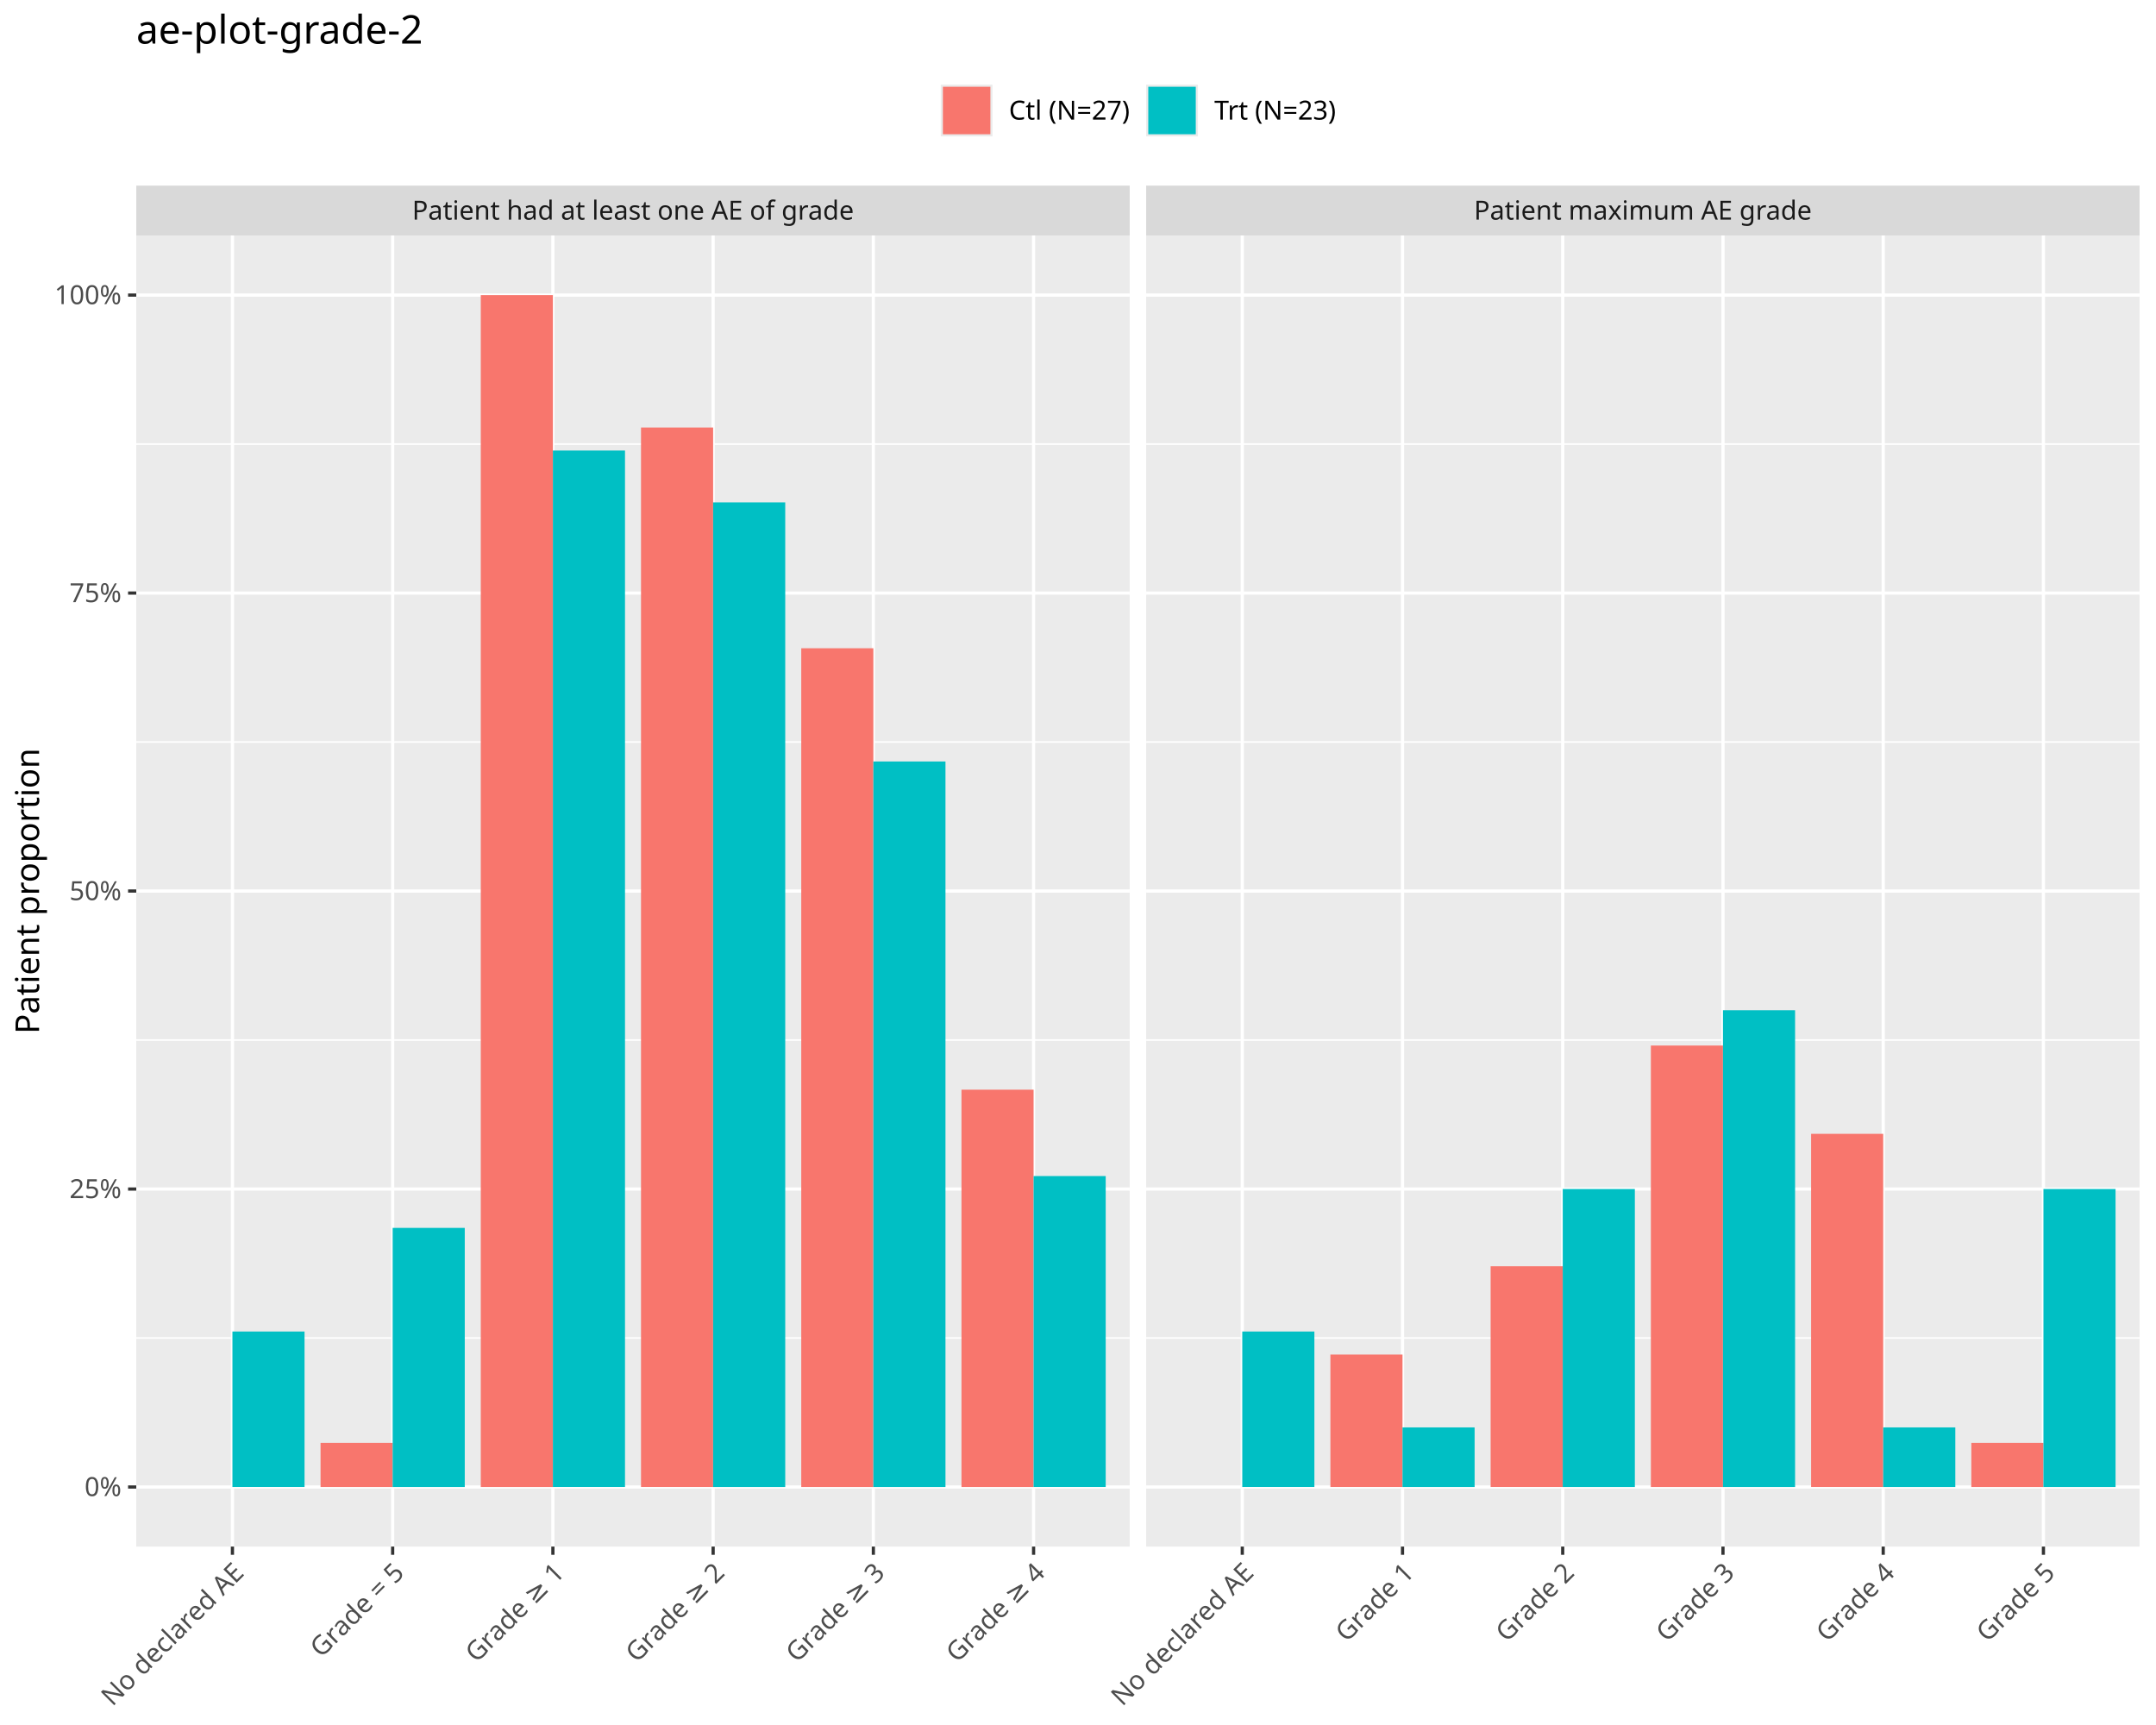
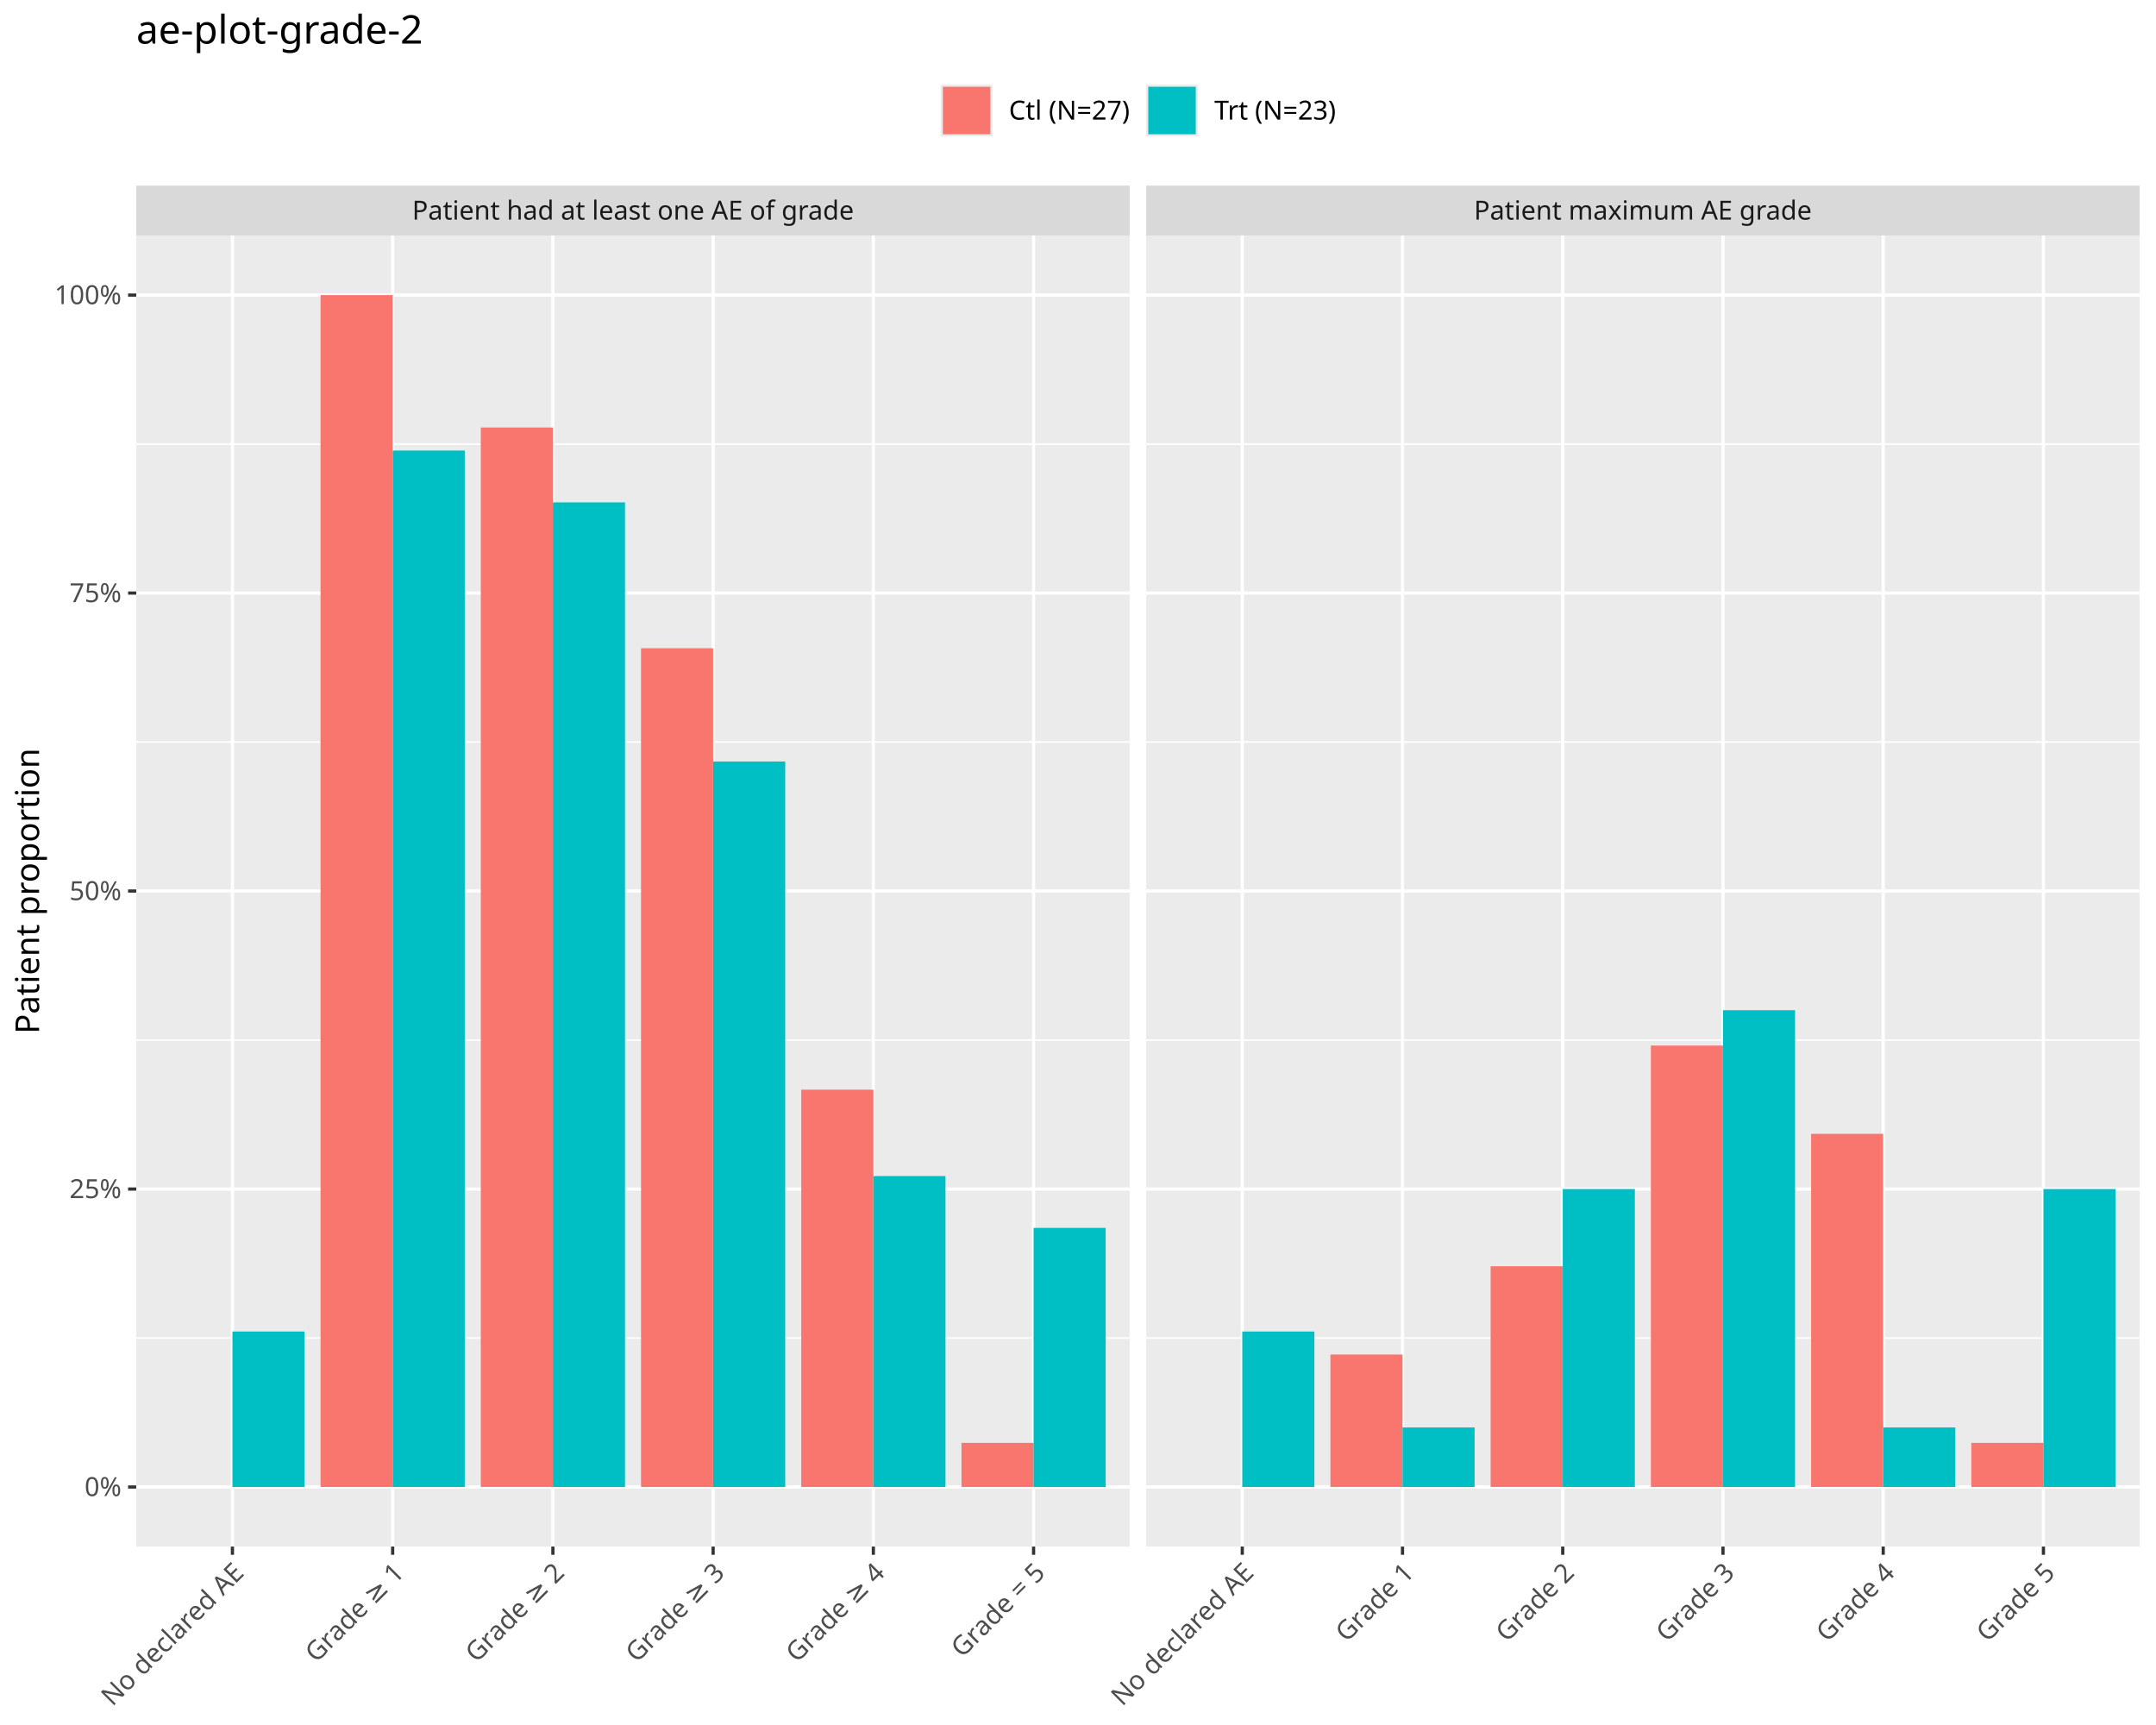
<svg xmlns="http://www.w3.org/2000/svg" class="svglite" data-engine-version="2.0" width="720.00pt" height="576.00pt" viewBox="0 0 720.00 576.00">
  <defs>
    <style type="text/css">
    .svglite line, .svglite polyline, .svglite polygon, .svglite path, .svglite rect, .svglite circle {
      fill: none;
      stroke: #000000;
      stroke-linecap: round;
      stroke-linejoin: round;
      stroke-miterlimit: 10.00;
    }
  </style>
  </defs>
  <rect width="100%" height="100%" style="stroke: none; fill: #FFFFFF;" />
  <defs>
    <clipPath id="cpMC4wMHw3MjAuMDB8MC4wMHw1NzYuMDA=">
      <rect x="0.00" y="0.00" width="720.00" height="576.00" />
    </clipPath>
  </defs>
  <g clip-path="url(#cpMC4wMHw3MjAuMDB8MC4wMHw1NzYuMDA=)">
    <rect x="0.00" y="0.00" width="720.00" height="576.00" style="stroke-width: 1.07; stroke: #FFFFFF; fill: #FFFFFF;" />
  </g>
  <defs>
    <clipPath id="cpNDUuNTF8Mzc3LjI4fDc4LjYzfDUxNi40Mw==">
      <rect x="45.51" y="78.63" width="331.76" height="437.79" />
    </clipPath>
  </defs>
  <g clip-path="url(#cpNDUuNTF8Mzc3LjI4fDc4LjYzfDUxNi40Mw==)">
    <rect x="45.51" y="78.63" width="331.76" height="437.79" style="stroke-width: 1.07; stroke: none; fill: #EBEBEB;" />
    <polyline points="45.51,446.78 377.28,446.78 " style="stroke-width: 0.53; stroke: #FFFFFF; stroke-linecap: butt;" />
    <polyline points="45.51,347.28 377.28,347.28 " style="stroke-width: 0.53; stroke: #FFFFFF; stroke-linecap: butt;" />
    <polyline points="45.51,247.78 377.28,247.78 " style="stroke-width: 0.53; stroke: #FFFFFF; stroke-linecap: butt;" />
    <polyline points="45.51,148.28 377.28,148.28 " style="stroke-width: 0.53; stroke: #FFFFFF; stroke-linecap: butt;" />
    <polyline points="45.51,496.53 377.28,496.53 " style="stroke-width: 1.07; stroke: #FFFFFF; stroke-linecap: butt;" />
    <polyline points="45.51,397.03 377.28,397.03 " style="stroke-width: 1.07; stroke: #FFFFFF; stroke-linecap: butt;" />
    <polyline points="45.51,297.53 377.28,297.53 " style="stroke-width: 1.07; stroke: #FFFFFF; stroke-linecap: butt;" />
    <polyline points="45.51,198.03 377.28,198.03 " style="stroke-width: 1.07; stroke: #FFFFFF; stroke-linecap: butt;" />
    <polyline points="45.51,98.53 377.28,98.53 " style="stroke-width: 1.07; stroke: #FFFFFF; stroke-linecap: butt;" />
    <polyline points="77.62,516.43 77.62,78.63 " style="stroke-width: 1.07; stroke: #FFFFFF; stroke-linecap: butt;" />
    <polyline points="131.13,516.43 131.13,78.63 " style="stroke-width: 1.07; stroke: #FFFFFF; stroke-linecap: butt;" />
    <polyline points="184.64,516.43 184.64,78.63 " style="stroke-width: 1.07; stroke: #FFFFFF; stroke-linecap: butt;" />
    <polyline points="238.15,516.43 238.15,78.63 " style="stroke-width: 1.07; stroke: #FFFFFF; stroke-linecap: butt;" />
    <polyline points="291.66,516.43 291.66,78.63 " style="stroke-width: 1.07; stroke: #FFFFFF; stroke-linecap: butt;" />
    <polyline points="345.17,516.43 345.17,78.63 " style="stroke-width: 1.07; stroke: #FFFFFF; stroke-linecap: butt;" />
    <rect x="53.54" y="496.53" width="24.08" height="0.00" style="stroke-width: 1.07; stroke: none; stroke-linecap: butt; stroke-linejoin: miter; fill: #F8766D;" />
    <rect x="77.62" y="444.61" width="24.08" height="51.91" style="stroke-width: 1.07; stroke: none; stroke-linecap: butt; stroke-linejoin: miter; fill: #00BFC4;" />
-     <rect x="107.05" y="481.79" width="24.08" height="14.74" style="stroke-width: 1.07; stroke: none; stroke-linecap: butt; stroke-linejoin: miter; fill: #F8766D;" />
-     <rect x="131.13" y="410.01" width="24.08" height="86.52" style="stroke-width: 1.07; stroke: none; stroke-linecap: butt; stroke-linejoin: miter; fill: #00BFC4;" />
-     <rect x="160.56" y="98.53" width="24.08" height="398.00" style="stroke-width: 1.07; stroke: none; stroke-linecap: butt; stroke-linejoin: miter; fill: #F8766D;" />
-     <rect x="184.64" y="150.44" width="24.08" height="346.08" style="stroke-width: 1.07; stroke: none; stroke-linecap: butt; stroke-linejoin: miter; fill: #00BFC4;" />
-     <rect x="214.07" y="142.75" width="24.08" height="353.77" style="stroke-width: 1.07; stroke: none; stroke-linecap: butt; stroke-linejoin: miter; fill: #F8766D;" />
-     <rect x="238.15" y="167.75" width="24.08" height="328.78" style="stroke-width: 1.07; stroke: none; stroke-linecap: butt; stroke-linejoin: miter; fill: #00BFC4;" />
-     <rect x="267.58" y="216.46" width="24.08" height="280.07" style="stroke-width: 1.07; stroke: none; stroke-linecap: butt; stroke-linejoin: miter; fill: #F8766D;" />
-     <rect x="291.66" y="254.27" width="24.08" height="242.26" style="stroke-width: 1.07; stroke: none; stroke-linecap: butt; stroke-linejoin: miter; fill: #00BFC4;" />
-     <rect x="321.09" y="363.86" width="24.08" height="132.67" style="stroke-width: 1.07; stroke: none; stroke-linecap: butt; stroke-linejoin: miter; fill: #F8766D;" />
-     <rect x="345.17" y="392.70" width="24.08" height="103.82" style="stroke-width: 1.07; stroke: none; stroke-linecap: butt; stroke-linejoin: miter; fill: #00BFC4;" />
+     <rect x="107.05" y="98.53" width="24.08" height="398.00" style="stroke-width: 1.07; stroke: none; stroke-linecap: butt; stroke-linejoin: miter; fill: #F8766D;" />
+     <rect x="131.13" y="150.44" width="24.08" height="346.08" style="stroke-width: 1.07; stroke: none; stroke-linecap: butt; stroke-linejoin: miter; fill: #00BFC4;" />
+     <rect x="160.56" y="142.75" width="24.08" height="353.77" style="stroke-width: 1.07; stroke: none; stroke-linecap: butt; stroke-linejoin: miter; fill: #F8766D;" />
+     <rect x="184.64" y="167.75" width="24.08" height="328.78" style="stroke-width: 1.07; stroke: none; stroke-linecap: butt; stroke-linejoin: miter; fill: #00BFC4;" />
+     <rect x="214.07" y="216.46" width="24.08" height="280.07" style="stroke-width: 1.07; stroke: none; stroke-linecap: butt; stroke-linejoin: miter; fill: #F8766D;" />
+     <rect x="238.15" y="254.27" width="24.08" height="242.26" style="stroke-width: 1.07; stroke: none; stroke-linecap: butt; stroke-linejoin: miter; fill: #00BFC4;" />
+     <rect x="267.58" y="363.86" width="24.08" height="132.67" style="stroke-width: 1.07; stroke: none; stroke-linecap: butt; stroke-linejoin: miter; fill: #F8766D;" />
+     <rect x="291.66" y="392.70" width="24.08" height="103.82" style="stroke-width: 1.07; stroke: none; stroke-linecap: butt; stroke-linejoin: miter; fill: #00BFC4;" />
+     <rect x="321.09" y="481.79" width="24.08" height="14.74" style="stroke-width: 1.07; stroke: none; stroke-linecap: butt; stroke-linejoin: miter; fill: #F8766D;" />
+     <rect x="345.17" y="410.01" width="24.08" height="86.52" style="stroke-width: 1.07; stroke: none; stroke-linecap: butt; stroke-linejoin: miter; fill: #00BFC4;" />
  </g>
  <g clip-path="url(#cpMC4wMHw3MjAuMDB8MC4wMHw1NzYuMDA=)">
</g>
  <defs>
    <clipPath id="cpMzgyLjc2fDcxNC41Mnw3OC42M3w1MTYuNDM=">
      <rect x="382.76" y="78.63" width="331.76" height="437.79" />
    </clipPath>
  </defs>
  <g clip-path="url(#cpMzgyLjc2fDcxNC41Mnw3OC42M3w1MTYuNDM=)">
    <rect x="382.76" y="78.63" width="331.76" height="437.79" style="stroke-width: 1.07; stroke: none; fill: #EBEBEB;" />
    <polyline points="382.76,446.78 714.52,446.78 " style="stroke-width: 0.53; stroke: #FFFFFF; stroke-linecap: butt;" />
    <polyline points="382.76,347.28 714.52,347.28 " style="stroke-width: 0.53; stroke: #FFFFFF; stroke-linecap: butt;" />
    <polyline points="382.76,247.78 714.52,247.78 " style="stroke-width: 0.53; stroke: #FFFFFF; stroke-linecap: butt;" />
    <polyline points="382.76,148.28 714.52,148.28 " style="stroke-width: 0.53; stroke: #FFFFFF; stroke-linecap: butt;" />
    <polyline points="382.76,496.53 714.52,496.53 " style="stroke-width: 1.07; stroke: #FFFFFF; stroke-linecap: butt;" />
    <polyline points="382.76,397.03 714.52,397.03 " style="stroke-width: 1.07; stroke: #FFFFFF; stroke-linecap: butt;" />
    <polyline points="382.76,297.53 714.52,297.53 " style="stroke-width: 1.07; stroke: #FFFFFF; stroke-linecap: butt;" />
    <polyline points="382.76,198.03 714.52,198.03 " style="stroke-width: 1.07; stroke: #FFFFFF; stroke-linecap: butt;" />
    <polyline points="382.76,98.53 714.52,98.53 " style="stroke-width: 1.07; stroke: #FFFFFF; stroke-linecap: butt;" />
    <polyline points="414.86,516.43 414.86,78.63 " style="stroke-width: 1.07; stroke: #FFFFFF; stroke-linecap: butt;" />
    <polyline points="468.37,516.43 468.37,78.63 " style="stroke-width: 1.07; stroke: #FFFFFF; stroke-linecap: butt;" />
    <polyline points="521.88,516.43 521.88,78.63 " style="stroke-width: 1.07; stroke: #FFFFFF; stroke-linecap: butt;" />
    <polyline points="575.39,516.43 575.39,78.63 " style="stroke-width: 1.07; stroke: #FFFFFF; stroke-linecap: butt;" />
    <polyline points="628.90,516.43 628.90,78.63 " style="stroke-width: 1.07; stroke: #FFFFFF; stroke-linecap: butt;" />
    <polyline points="682.41,516.43 682.41,78.63 " style="stroke-width: 1.07; stroke: #FFFFFF; stroke-linecap: butt;" />
    <rect x="390.78" y="496.53" width="24.08" height="0.00" style="stroke-width: 1.07; stroke: none; stroke-linecap: butt; stroke-linejoin: miter; fill: #F8766D;" />
    <rect x="414.86" y="444.61" width="24.08" height="51.91" style="stroke-width: 1.07; stroke: none; stroke-linecap: butt; stroke-linejoin: miter; fill: #00BFC4;" />
    <rect x="444.29" y="452.30" width="24.08" height="44.22" style="stroke-width: 1.07; stroke: none; stroke-linecap: butt; stroke-linejoin: miter; fill: #F8766D;" />
    <rect x="468.37" y="476.63" width="24.08" height="19.90" style="stroke-width: 1.07; stroke: none; stroke-linecap: butt; stroke-linejoin: miter; fill: #00BFC4;" />
    <rect x="497.80" y="422.82" width="24.08" height="73.70" style="stroke-width: 1.07; stroke: none; stroke-linecap: butt; stroke-linejoin: miter; fill: #F8766D;" />
    <rect x="521.88" y="397.03" width="24.08" height="99.50" style="stroke-width: 1.07; stroke: none; stroke-linecap: butt; stroke-linejoin: miter; fill: #00BFC4;" />
    <rect x="551.31" y="349.12" width="24.08" height="147.41" style="stroke-width: 1.07; stroke: none; stroke-linecap: butt; stroke-linejoin: miter; fill: #F8766D;" />
    <rect x="575.39" y="337.33" width="24.08" height="159.20" style="stroke-width: 1.07; stroke: none; stroke-linecap: butt; stroke-linejoin: miter; fill: #00BFC4;" />
    <rect x="604.82" y="378.60" width="24.08" height="117.92" style="stroke-width: 1.07; stroke: none; stroke-linecap: butt; stroke-linejoin: miter; fill: #F8766D;" />
    <rect x="628.90" y="476.63" width="24.08" height="19.90" style="stroke-width: 1.07; stroke: none; stroke-linecap: butt; stroke-linejoin: miter; fill: #00BFC4;" />
    <rect x="658.33" y="481.79" width="24.08" height="14.74" style="stroke-width: 1.07; stroke: none; stroke-linecap: butt; stroke-linejoin: miter; fill: #F8766D;" />
    <rect x="682.41" y="397.03" width="24.08" height="99.50" style="stroke-width: 1.07; stroke: none; stroke-linecap: butt; stroke-linejoin: miter; fill: #00BFC4;" />
  </g>
  <g clip-path="url(#cpMC4wMHw3MjAuMDB8MC4wMHw1NzYuMDA=)">
</g>
  <defs>
    <clipPath id="cpNDUuNTF8Mzc3LjI4fDYxLjk4fDc4LjYz">
      <rect x="45.51" y="61.98" width="331.76" height="16.65" />
    </clipPath>
  </defs>
  <g clip-path="url(#cpNDUuNTF8Mzc3LjI4fDYxLjk4fDc4LjYz)">
    <rect x="45.51" y="61.98" width="331.76" height="16.65" style="stroke-width: 1.07; stroke: none; fill: #D9D9D9;" />
    <text x="211.40" y="73.33" text-anchor="middle" style="font-size: 8.80px; fill: #1A1A1A; font-family: sans;" textLength="141.40px" lengthAdjust="spacingAndGlyphs">Patient had at least one AE of grade</text>
  </g>
  <g clip-path="url(#cpMC4wMHw3MjAuMDB8MC4wMHw1NzYuMDA=)">
</g>
  <defs>
    <clipPath id="cpMzgyLjc2fDcxNC41Mnw2MS45OHw3OC42Mw==">
      <rect x="382.76" y="61.98" width="331.76" height="16.65" />
    </clipPath>
  </defs>
  <g clip-path="url(#cpMzgyLjc2fDcxNC41Mnw2MS45OHw3OC42Mw==)">
    <rect x="382.76" y="61.98" width="331.76" height="16.65" style="stroke-width: 1.07; stroke: none; fill: #D9D9D9;" />
    <text x="548.64" y="73.33" text-anchor="middle" style="font-size: 8.80px; fill: #1A1A1A; font-family: sans;" textLength="107.13px" lengthAdjust="spacingAndGlyphs">Patient maximum AE grade</text>
  </g>
  <g clip-path="url(#cpMC4wMHw3MjAuMDB8MC4wMHw1NzYuMDA=)">
    <polyline points="77.62,519.17 77.62,516.43 " style="stroke-width: 1.07; stroke: #333333; stroke-linecap: butt;" />
    <polyline points="131.13,519.17 131.13,516.43 " style="stroke-width: 1.07; stroke: #333333; stroke-linecap: butt;" />
    <polyline points="184.64,519.17 184.64,516.43 " style="stroke-width: 1.07; stroke: #333333; stroke-linecap: butt;" />
    <polyline points="238.15,519.17 238.15,516.43 " style="stroke-width: 1.07; stroke: #333333; stroke-linecap: butt;" />
    <polyline points="291.66,519.17 291.66,516.43 " style="stroke-width: 1.07; stroke: #333333; stroke-linecap: butt;" />
    <polyline points="345.17,519.17 345.17,516.43 " style="stroke-width: 1.07; stroke: #333333; stroke-linecap: butt;" />
    <text transform="translate(81.90,525.64) rotate(-45)" text-anchor="end" style="font-size: 8.80px; fill: #4D4D4D; font-family: sans;" textLength="61.64px" lengthAdjust="spacingAndGlyphs">No declared AE</text>
-     <text transform="translate(135.41,525.64) rotate(-45)" text-anchor="end" style="font-size: 8.80px; fill: #4D4D4D; font-family: sans;" textLength="39.39px" lengthAdjust="spacingAndGlyphs">Grade = 5</text>
-     <text transform="translate(188.92,525.64) rotate(-45)" text-anchor="end" style="font-size: 8.80px; fill: #4D4D4D; font-family: sans;" textLength="39.08px" lengthAdjust="spacingAndGlyphs">Grade ≥ 1</text>
-     <text transform="translate(242.43,525.64) rotate(-45)" text-anchor="end" style="font-size: 8.80px; fill: #4D4D4D; font-family: sans;" textLength="39.08px" lengthAdjust="spacingAndGlyphs">Grade ≥ 2</text>
-     <text transform="translate(295.94,525.64) rotate(-45)" text-anchor="end" style="font-size: 8.80px; fill: #4D4D4D; font-family: sans;" textLength="39.08px" lengthAdjust="spacingAndGlyphs">Grade ≥ 3</text>
-     <text transform="translate(349.45,525.64) rotate(-45)" text-anchor="end" style="font-size: 8.80px; fill: #4D4D4D; font-family: sans;" textLength="39.08px" lengthAdjust="spacingAndGlyphs">Grade ≥ 4</text>
+     <text transform="translate(135.41,525.64) rotate(-45)" text-anchor="end" style="font-size: 8.80px; fill: #4D4D4D; font-family: sans;" textLength="39.08px" lengthAdjust="spacingAndGlyphs">Grade ≥ 1</text>
+     <text transform="translate(188.92,525.64) rotate(-45)" text-anchor="end" style="font-size: 8.80px; fill: #4D4D4D; font-family: sans;" textLength="39.08px" lengthAdjust="spacingAndGlyphs">Grade ≥ 2</text>
+     <text transform="translate(242.43,525.64) rotate(-45)" text-anchor="end" style="font-size: 8.80px; fill: #4D4D4D; font-family: sans;" textLength="39.08px" lengthAdjust="spacingAndGlyphs">Grade ≥ 3</text>
+     <text transform="translate(295.94,525.64) rotate(-45)" text-anchor="end" style="font-size: 8.80px; fill: #4D4D4D; font-family: sans;" textLength="39.08px" lengthAdjust="spacingAndGlyphs">Grade ≥ 4</text>
+     <text transform="translate(349.45,525.64) rotate(-45)" text-anchor="end" style="font-size: 8.80px; fill: #4D4D4D; font-family: sans;" textLength="39.39px" lengthAdjust="spacingAndGlyphs">Grade = 5</text>
    <polyline points="414.86,519.17 414.86,516.43 " style="stroke-width: 1.07; stroke: #333333; stroke-linecap: butt;" />
    <polyline points="468.37,519.17 468.37,516.43 " style="stroke-width: 1.07; stroke: #333333; stroke-linecap: butt;" />
    <polyline points="521.88,519.17 521.88,516.43 " style="stroke-width: 1.07; stroke: #333333; stroke-linecap: butt;" />
    <polyline points="575.39,519.17 575.39,516.43 " style="stroke-width: 1.07; stroke: #333333; stroke-linecap: butt;" />
    <polyline points="628.90,519.17 628.90,516.43 " style="stroke-width: 1.07; stroke: #333333; stroke-linecap: butt;" />
    <polyline points="682.41,519.17 682.41,516.43 " style="stroke-width: 1.07; stroke: #333333; stroke-linecap: butt;" />
    <text transform="translate(419.15,525.64) rotate(-45)" text-anchor="end" style="font-size: 8.80px; fill: #4D4D4D; font-family: sans;" textLength="61.64px" lengthAdjust="spacingAndGlyphs">No declared AE</text>
    <text transform="translate(472.66,525.64) rotate(-45)" text-anchor="end" style="font-size: 8.80px; fill: #4D4D4D; font-family: sans;" textLength="31.80px" lengthAdjust="spacingAndGlyphs">Grade 1</text>
    <text transform="translate(526.17,525.64) rotate(-45)" text-anchor="end" style="font-size: 8.80px; fill: #4D4D4D; font-family: sans;" textLength="31.80px" lengthAdjust="spacingAndGlyphs">Grade 2</text>
    <text transform="translate(579.68,525.64) rotate(-45)" text-anchor="end" style="font-size: 8.80px; fill: #4D4D4D; font-family: sans;" textLength="31.80px" lengthAdjust="spacingAndGlyphs">Grade 3</text>
    <text transform="translate(633.19,525.64) rotate(-45)" text-anchor="end" style="font-size: 8.80px; fill: #4D4D4D; font-family: sans;" textLength="31.80px" lengthAdjust="spacingAndGlyphs">Grade 4</text>
    <text transform="translate(686.70,525.64) rotate(-45)" text-anchor="end" style="font-size: 8.80px; fill: #4D4D4D; font-family: sans;" textLength="31.80px" lengthAdjust="spacingAndGlyphs">Grade 5</text>
    <text x="40.58" y="499.55" text-anchor="end" style="font-size: 8.80px; fill: #4D4D4D; font-family: sans;" textLength="12.72px" lengthAdjust="spacingAndGlyphs">0%</text>
    <text x="40.58" y="400.06" text-anchor="end" style="font-size: 8.80px; fill: #4D4D4D; font-family: sans;" textLength="17.61px" lengthAdjust="spacingAndGlyphs">25%</text>
    <text x="40.58" y="300.56" text-anchor="end" style="font-size: 8.80px; fill: #4D4D4D; font-family: sans;" textLength="17.61px" lengthAdjust="spacingAndGlyphs">50%</text>
    <text x="40.58" y="201.06" text-anchor="end" style="font-size: 8.80px; fill: #4D4D4D; font-family: sans;" textLength="17.61px" lengthAdjust="spacingAndGlyphs">75%</text>
    <text x="40.58" y="101.56" text-anchor="end" style="font-size: 8.80px; fill: #4D4D4D; font-family: sans;" textLength="22.51px" lengthAdjust="spacingAndGlyphs">100%</text>
    <polyline points="42.77,496.53 45.51,496.53 " style="stroke-width: 1.07; stroke: #333333; stroke-linecap: butt;" />
    <polyline points="42.77,397.03 45.51,397.03 " style="stroke-width: 1.07; stroke: #333333; stroke-linecap: butt;" />
    <polyline points="42.77,297.53 45.51,297.53 " style="stroke-width: 1.07; stroke: #333333; stroke-linecap: butt;" />
    <polyline points="42.77,198.03 45.51,198.03 " style="stroke-width: 1.07; stroke: #333333; stroke-linecap: butt;" />
    <polyline points="42.77,98.53 45.51,98.53 " style="stroke-width: 1.07; stroke: #333333; stroke-linecap: butt;" />
    <text transform="translate(13.05,297.53) rotate(-90)" text-anchor="middle" style="font-size: 11.00px; font-family: sans;" textLength="86.84px" lengthAdjust="spacingAndGlyphs">Patient proportion</text>
    <rect x="308.69" y="22.78" width="142.65" height="28.24" style="stroke-width: 1.07; stroke: none; fill: #FFFFFF;" />
    <rect x="314.17" y="28.26" width="17.28" height="17.28" style="stroke-width: 1.07; stroke: none; fill: #EBEBEB;" />
    <rect x="314.88" y="28.97" width="15.86" height="15.86" style="stroke-width: 1.07; stroke: none; stroke-linecap: butt; stroke-linejoin: miter; fill: #F8766D;" />
    <rect x="382.76" y="28.26" width="17.28" height="17.28" style="stroke-width: 1.07; stroke: none; fill: #EBEBEB;" />
    <rect x="383.47" y="28.97" width="15.86" height="15.86" style="stroke-width: 1.07; stroke: none; stroke-linecap: butt; stroke-linejoin: miter; fill: #00BFC4;" />
    <text x="336.93" y="39.93" style="font-size: 8.80px; font-family: sans;" textLength="40.35px" lengthAdjust="spacingAndGlyphs">Ctl (N=27)</text>
    <text x="405.52" y="39.93" style="font-size: 8.80px; font-family: sans;" textLength="40.34px" lengthAdjust="spacingAndGlyphs">Trt (N=23)</text>
    <text x="45.51" y="14.56" style="font-size: 13.20px; font-family: sans;" textLength="90.26px" lengthAdjust="spacingAndGlyphs">ae-plot-grade-2</text>
  </g>
</svg>
